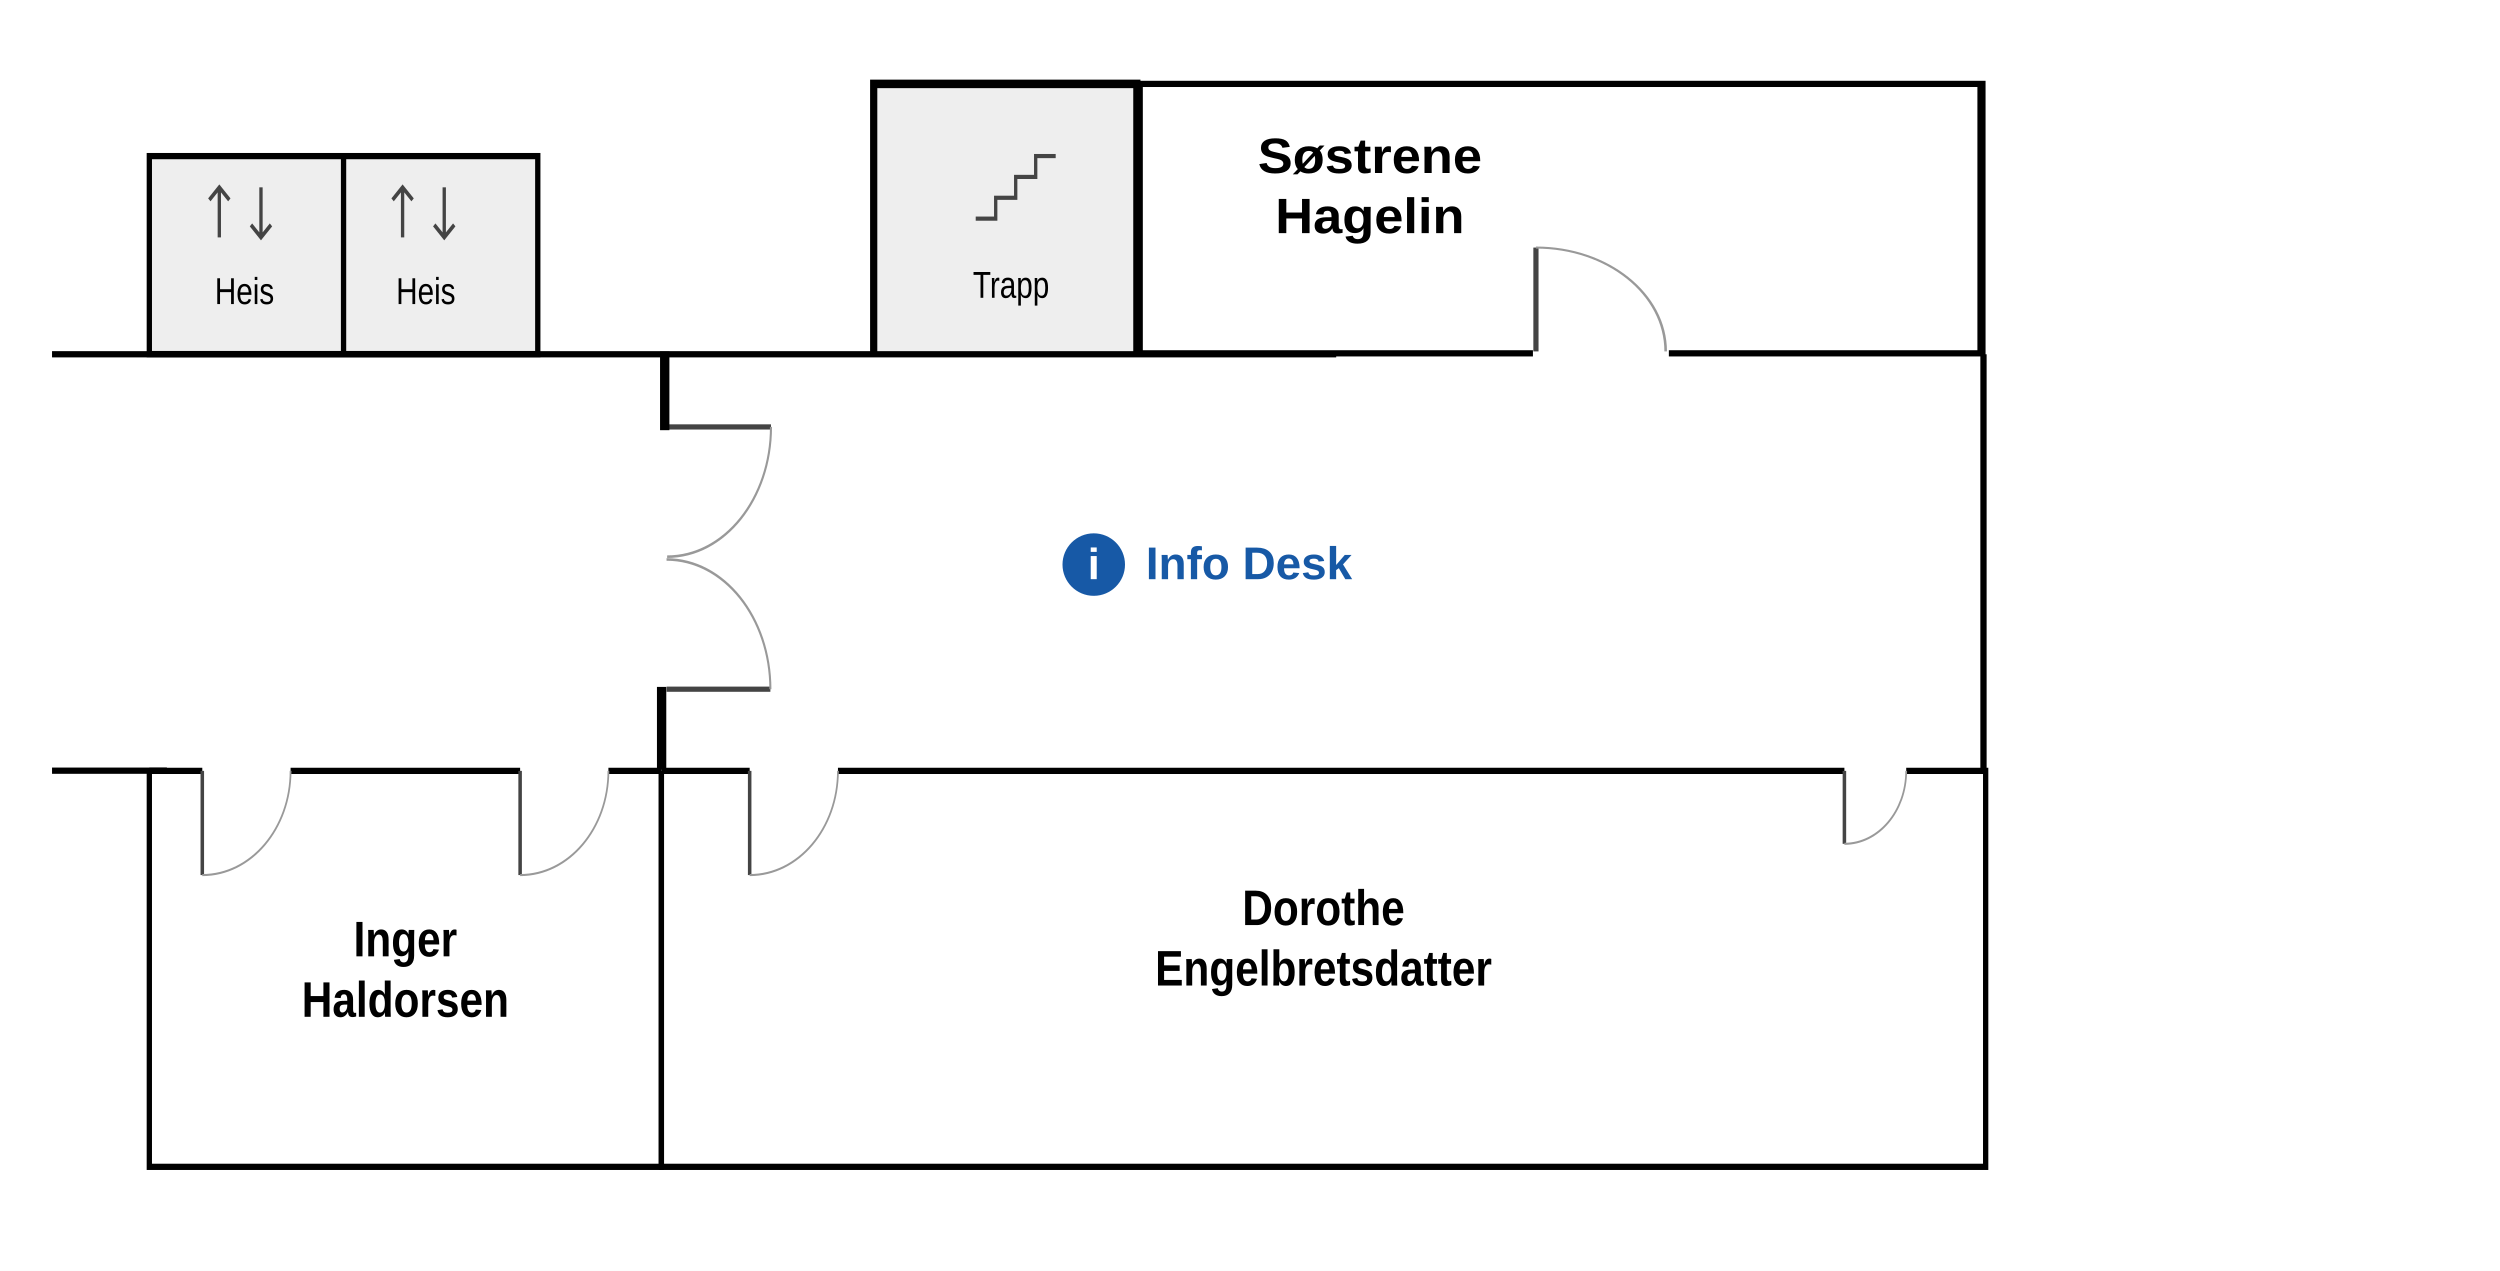
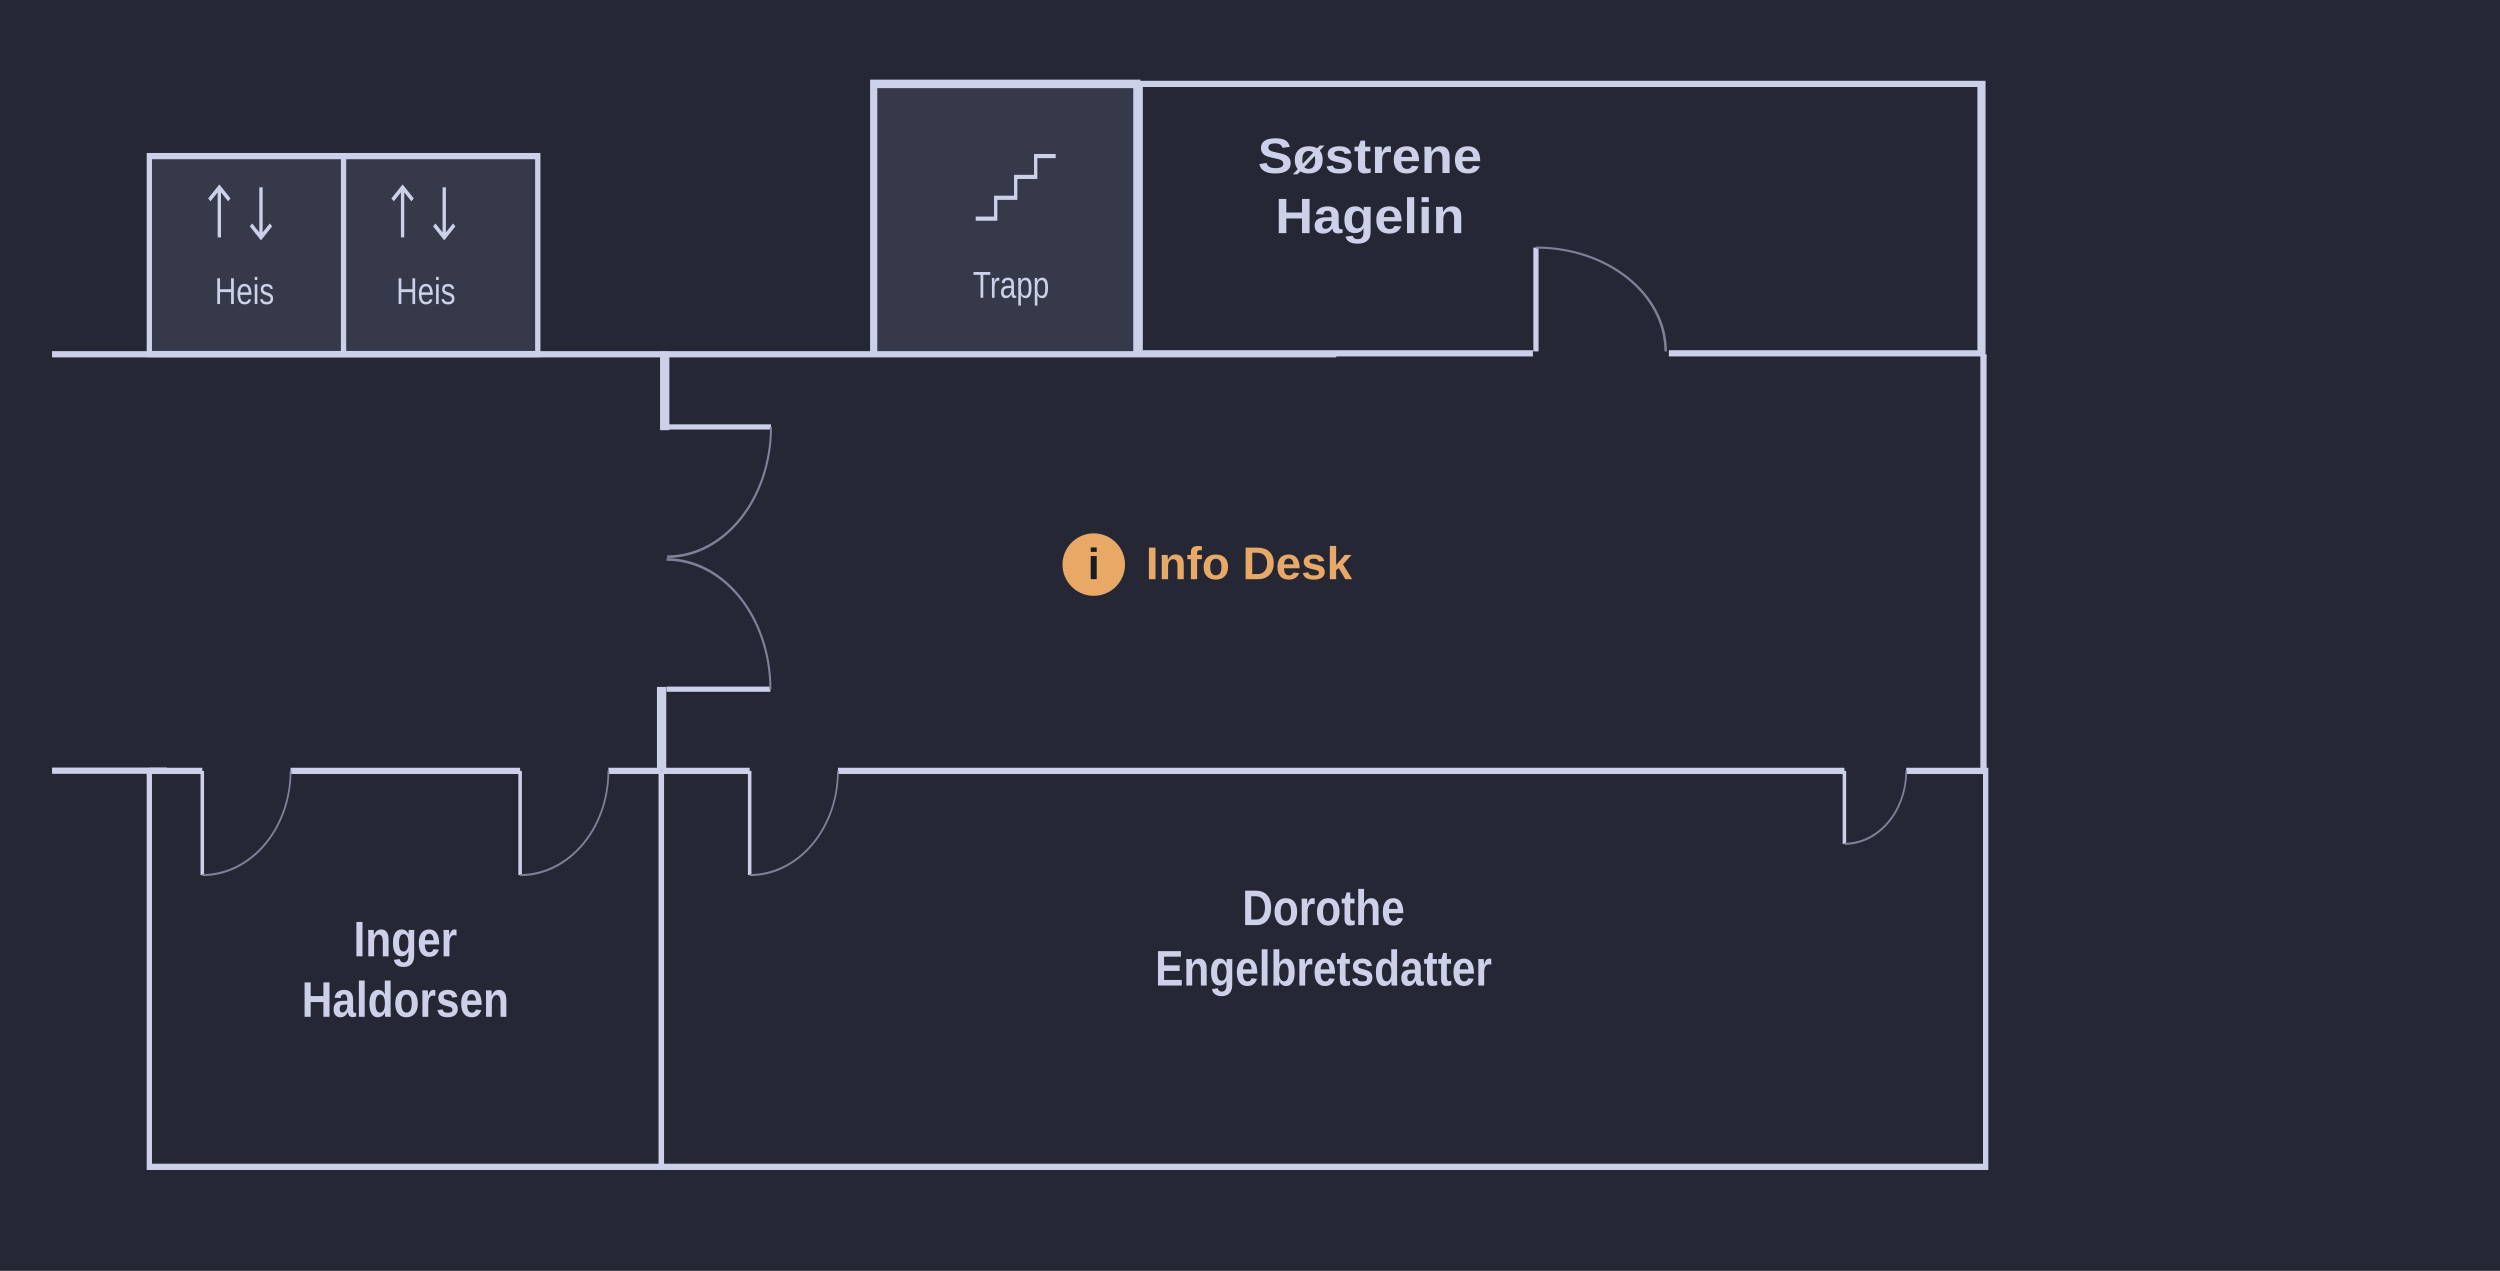
<svg xmlns="http://www.w3.org/2000/svg" width="1200" height="610" viewBox="0 70 1200 610" role="img" aria-labelledby="t0-overview-title t0-overview-desc" lang="nb" version="1.1" id="svg29">
  <defs id="defs29" />
-   <rect width="1200" height="680" fill="white" id="rect1" />
+   <rect width="1200" height="680" fill="#252735" id="rect1" />
  <g id="t0-overview-room-004" data-room-number="004" data-room-name="Info Desk" font-family="Arial, Helvetica, sans-serif">
-     <circle cx="525" cy="341" r="15" fill="#1759a6" />
-     <text x="525" y="348" fill="white" text-anchor="middle" font-size="21" font-weight="bold">i</text>
-     <text x="550" y="348" fill="#1759a6" font-size="22" font-weight="bold">Info Desk</text>
+     <circle cx="525" cy="341" r="15" fill="#e7a965" />
+     <text x="525" y="348" fill="#1a1b26" text-anchor="middle" font-size="21" font-weight="bold">i</text>
+     <text x="550" y="348" fill="#e7a965" font-size="22" font-weight="bold">Info Desk</text>
  </g>
  <g fill="none" id="g26-5" transform="matrix(0,-1.245391,-0.9969511,0,559.2046,1378.445)">
-     <path d="M 785,240 V 190" stroke="#444444" stroke-width="2" id="path25-6" />
-     <path d="M 835,240 A 50,50 0 0 0 785,190" stroke="#999999" stroke-width="1" id="path26-2" />
+     <path d="M 785,240 V 190" stroke="#ccd1e9" stroke-width="2" id="path25-6" />
+     <path d="M 835,240 A 50,50 0 0 0 785,190" stroke="#7f8198" stroke-width="1" id="path26-2" />
  </g>
  <g fill="none" id="g26-5-1" transform="matrix(0,1.245391,-0.9969511,0,559.4944,-702.6922)">
-     <path d="M 785,240 V 190" stroke="#444444" stroke-width="2" id="path25-6-2" />
-     <path d="M 835,240 A 50,50 0 0 0 785,190" stroke="#999999" stroke-width="1" id="path26-2-7" />
+     <path d="M 785,240 V 190" stroke="#ccd1e9" stroke-width="2" id="path25-6-2" />
+     <path d="M 835,240 A 50,50 0 0 0 785,190" stroke="#7f8198" stroke-width="1" id="path26-2-7" />
  </g>
-   <g font-family="Arial, Helvetica, sans-serif" id="g27" transform="matrix(0.8475395,0,0,1.000323,3.873724,-0.1193917)">
-     <g fill="#eeeeee" stroke="#000000" stroke-width="3" id="g2">
+   <g font-family="Arial, Helvetica, sans-serif" id="g27" fill="#ccd1e9" transform="matrix(0.8475395,0,0,1.000323,3.873724,-0.1193917)">
+     <g fill="#35394a" stroke="#ccd1e9" stroke-width="3" id="g2">
      <path d="m 80,240 v -95 h 220 v 95 z m 110,-95 v 95" id="path1" />
      <path d="M 490.242,239.642 V 110.35 h 149.042 v 129.292" id="path2" style="stroke-width:4.084" />
-       <rect style="fill:#ffffff;stroke-width:3.079" id="rect30" width="2.217" height="34.626" x="370.783" y="240.35" />
-       <rect style="fill:#ffffff;stroke-width:3.124" id="rect30-9" width="2.16" height="36.597" x="369.051" y="401.266" />
+       <rect style="fill:#252735;stroke-width:3.079" id="rect30" width="2.217" height="34.626" x="370.783" y="240.35" />
+       <rect style="fill:#252735;stroke-width:3.124" id="rect30-9" width="2.16" height="36.597" x="369.051" y="401.266" />
    </g>
-     <g fill="none" stroke="#000000" stroke-width="3" id="g3" transform="matrix(1.182563,0,0,0.9990817,-4.665486,0.3122195)">
+     <g fill="none" stroke="#ccd1e9" stroke-width="3" id="g3" transform="matrix(1.182563,0,0,0.9990817,-4.665486,0.3122195)">
      <path d="m 25,240 h 615 m 310,0 v 200 m -925,0 h 55" id="path3" />
    </g>
-     <g fill="none" stroke="#444444" stroke-width="2" id="g6" transform="matrix(0.9435673,0,0,1.000844,6.413446,-0.1389957)">
+     <g fill="none" stroke="#ccd1e9" stroke-width="2" id="g6" transform="matrix(0.9435673,0,0,1.000844,6.413446,-0.1389957)">
      <path d="m 120,184 v -24 m -6,6 6,-6 6,6 m 19,-6 v 24 m -6,-6 6,6 6,-6" id="path4" />
      <path d="m 230,184 v -24 m -6,6 6,-6 6,6 m 19,-6 v 24 m -6,-6 6,6 6,-6" id="path5" />
      <path d="m 574,175 h 12 v -10 h 12 v -10 h 12 v -10 h 12" id="path6" />
    </g>
    <g text-anchor="middle" font-size="18px" id="g8" transform="matrix(0.933633,0,0,1,7.862648,0)">
      <text x="135" y="216" id="text6">Heis</text>
      <text x="245" y="216" id="text7">Heis</text>
      <text x="600" y="213" id="text8">Trapp</text>
    </g>
    <g id="t0-overview-room-001" data-room-number="001" data-room-name="Inger Haldorsen">
-       <path d="M 80,440 V 630 H 370 V 440 m -290,0 h 30 m 50,0 h 130 m 50,0 h 30" fill="none" stroke="#000000" stroke-width="3" id="path8" />
-       <g text-anchor="middle" fill="#000000" id="g11">
+       <path d="M 80,440 V 630 H 370 V 440 m -290,0 h 30 m 50,0 h 130 m 50,0 h 30" fill="none" stroke="#ccd1e9" stroke-width="3" id="path8" />
+       <g text-anchor="middle" fill="#ccd1e9" id="g11">
        <text x="225" y="529" font-size="24px" font-weight="bold" id="text9">Inger</text>
        <text x="225" y="558" font-size="24px" font-weight="bold" id="text10">Haldorsen</text>
      </g>
    </g>
    <g id="t0-overview-room-002" data-room-number="002" data-room-name="Dorothe Engelbretsdatter">
-       <path d="m 370,440 v 190 h 750 V 440 h -45 m -35,0 H 470 m -50,0 h -50" fill="none" stroke="#000000" stroke-width="3" id="path11" />
-       <g text-anchor="middle" fill="#000000" id="g14">
+       <path d="m 370,440 v 190 h 750 V 440 h -45 m -35,0 H 470 m -50,0 h -50" fill="none" stroke="#ccd1e9" stroke-width="3" id="path11" />
+       <g text-anchor="middle" fill="#ccd1e9" id="g14">
        <text x="745" y="514" font-size="24px" font-weight="bold" id="text12">Dorothe</text>
        <text x="745" y="543" font-size="24px" font-weight="bold" id="text13">Engelbretsdatter</text>
      </g>
    </g>
    <g id="t0-overview-room-003" data-room-number="003" data-room-name="Søstrene Hagelin" transform="matrix(1.539598,0,0,0.9945215,-344.9866,0.9587381)">
-       <path d="M 640,240 V 110 H 950 V 240 H 835 m -50,0 H 640" fill="none" stroke="#000000" stroke-width="3" id="path14" />
-       <g text-anchor="middle" fill="#000000" id="g17" transform="matrix(0.8645483,0,0,1,92.695,0)">
+       <path d="M 640,240 V 110 H 950 V 240 H 835 m -50,0 H 640" fill="none" stroke="#ccd1e9" stroke-width="3" id="path14" />
+       <g text-anchor="middle" fill="#ccd1e9" id="g17" transform="matrix(0.8645483,0,0,1,92.695,0)">
        <text x="758.863" y="147.463" font-size="23.131px" font-weight="bold" id="text15" transform="scale(0.9638104,1.037548)" style="stroke-width:0.964">Søstrene</text>
        <text x="758.863" y="175.413" font-size="23.131px" font-weight="bold" id="text16" transform="scale(0.9638104,1.037548)" style="stroke-width:0.964">Hagelin</text>
      </g>
    </g>
    <g fill="none" id="g18">
-       <path d="m 110,440 v 50" stroke="#444444" stroke-width="2" id="path17" />
-       <path d="m 160,440 a 50,50 0 0 1 -50,50" stroke="#999999" stroke-width="1" id="path18" />
+       <path d="m 110,440 v 50" stroke="#ccd1e9" stroke-width="2" id="path17" />
+       <path d="m 160,440 a 50,50 0 0 1 -50,50" stroke="#7f8198" stroke-width="1" id="path18" />
    </g>
    <g fill="none" id="g20">
-       <path d="m 290,440 v 50" stroke="#444444" stroke-width="2" id="path19" />
-       <path d="m 340,440 a 50,50 0 0 1 -50,50" stroke="#999999" stroke-width="1" id="path20" />
+       <path d="m 290,440 v 50" stroke="#ccd1e9" stroke-width="2" id="path19" />
+       <path d="m 340,440 a 50,50 0 0 1 -50,50" stroke="#7f8198" stroke-width="1" id="path20" />
    </g>
    <g fill="none" id="g22">
-       <path d="m 420,440 v 50" stroke="#444444" stroke-width="2" id="path21" />
-       <path d="m 470,440 a 50,50 0 0 1 -50,50" stroke="#999999" stroke-width="1" id="path22" />
+       <path d="m 420,440 v 50" stroke="#ccd1e9" stroke-width="2" id="path21" />
+       <path d="m 470,440 a 50,50 0 0 1 -50,50" stroke="#7f8198" stroke-width="1" id="path22" />
    </g>
    <g fill="none" id="g24">
-       <path d="m 1040,440 v 35" stroke="#444444" stroke-width="2" id="path23" />
-       <path d="m 1075,440 a 35,35 0 0 1 -35,35" stroke="#999999" stroke-width="1" id="path24" />
+       <path d="m 1040,440 v 35" stroke="#ccd1e9" stroke-width="2" id="path23" />
+       <path d="m 1075,440 a 35,35 0 0 1 -35,35" stroke="#7f8198" stroke-width="1" id="path24" />
    </g>
    <g fill="none" id="g26" transform="matrix(1.469419,0,0,0.9966295,-288.1883,-0.4688986)">
-       <path d="M 785,240 V 190" stroke="#444444" stroke-width="2" id="path25" />
-       <path d="M 835,240 A 50,50 0 0 0 785,190" stroke="#999999" stroke-width="1" id="path26" />
+       <path d="M 785,240 V 190" stroke="#ccd1e9" stroke-width="2" id="path25" />
+       <path d="M 835,240 A 50,50 0 0 0 785,190" stroke="#7f8198" stroke-width="1" id="path26" />
    </g>
  </g>
  <g id="room-targets" fill="transparent" stroke="none">
    <rect data-room-target="001" x="69.286" y="441.403" width="251.821" height="190" id="rect27" style="stroke-width:0.932" />
    <rect data-room-target="002" x="319.616" y="439.686" width="633.554" height="190" id="rect28" style="stroke-width:0.919" />
    <rect data-room-target="003" x="546.461" y="110.954" width="405.448" height="130" id="rect29" style="stroke-width:1.144" />
    <rect data-room-target="004" x="500" y="300" width="250" height="110" />
  </g>
</svg>
